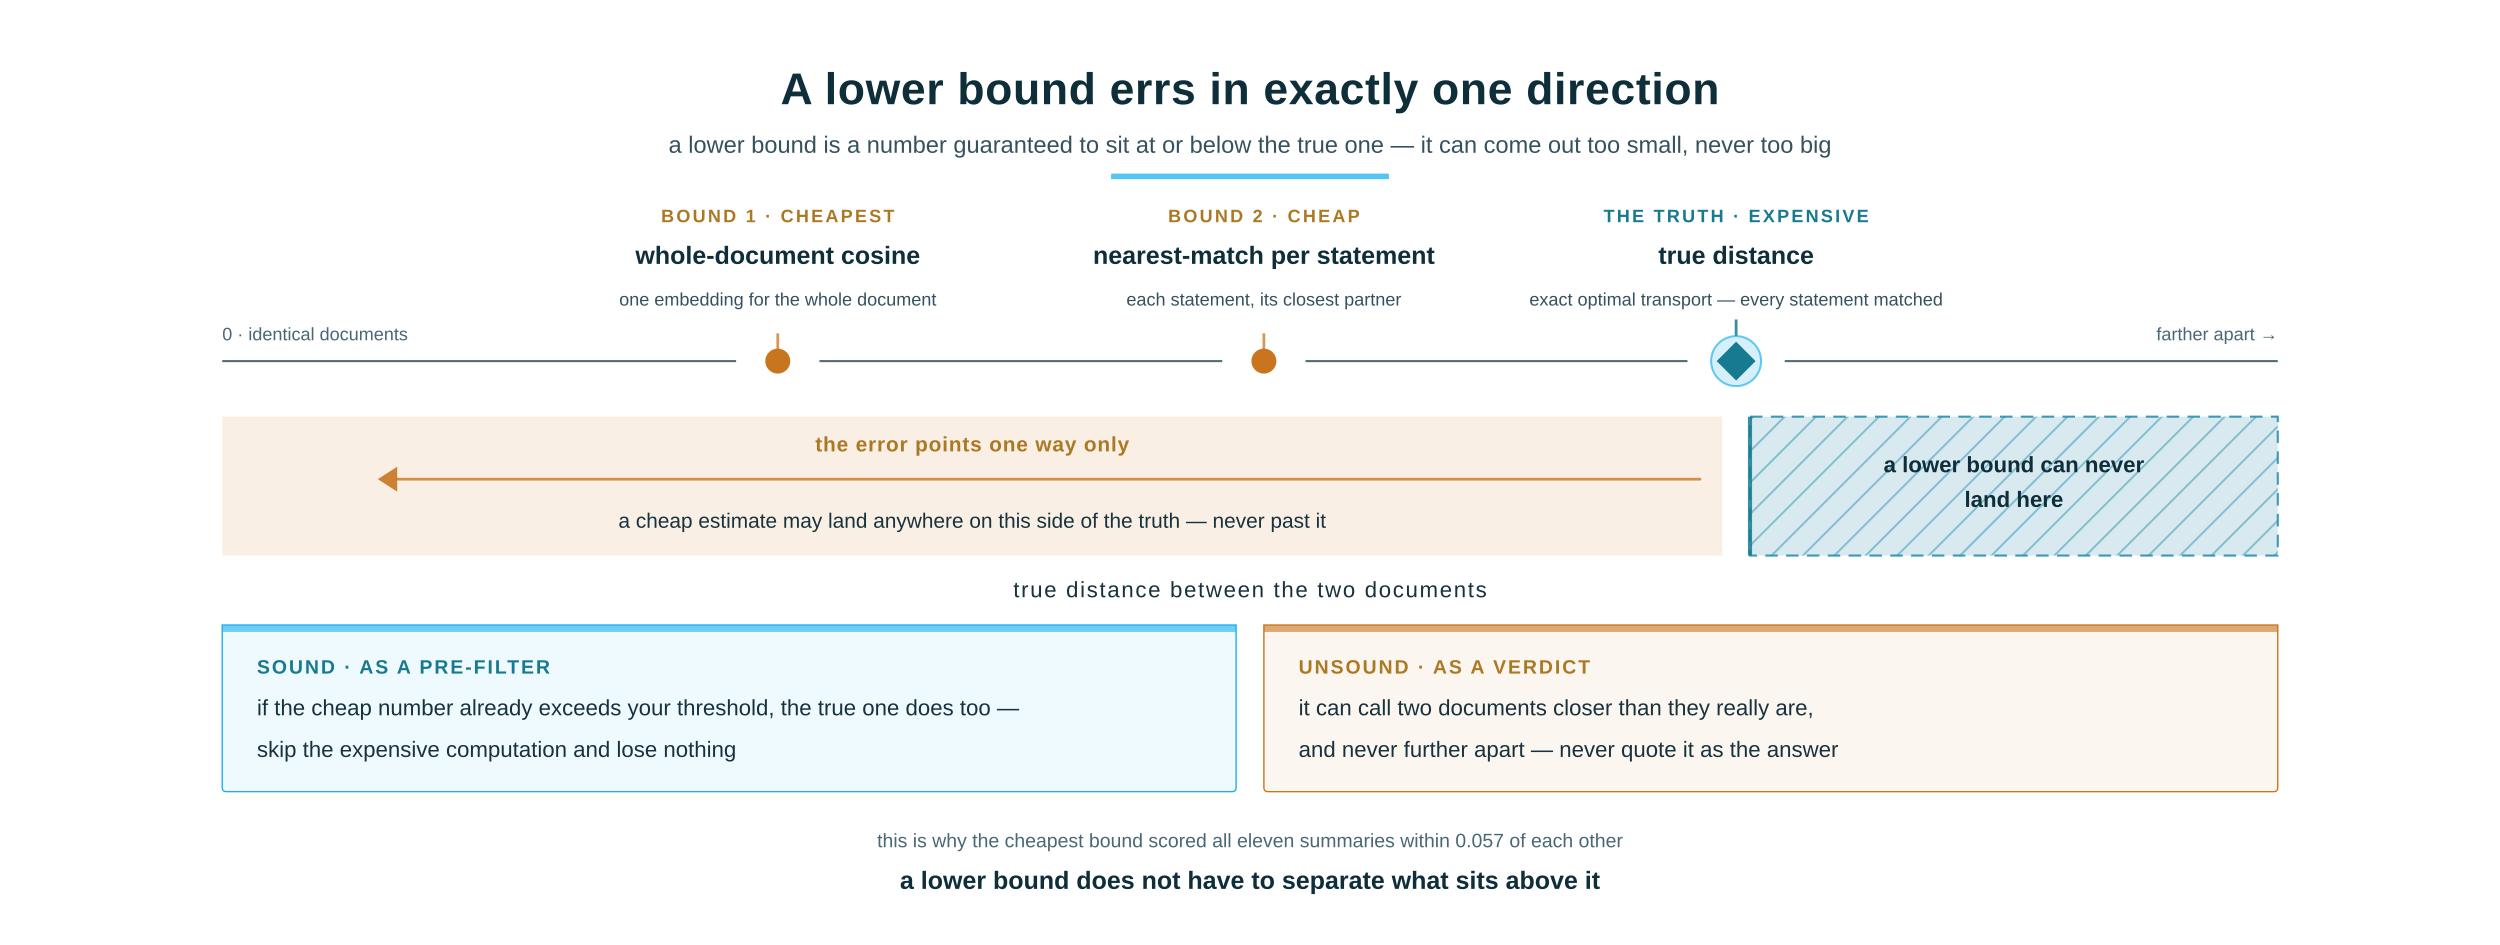
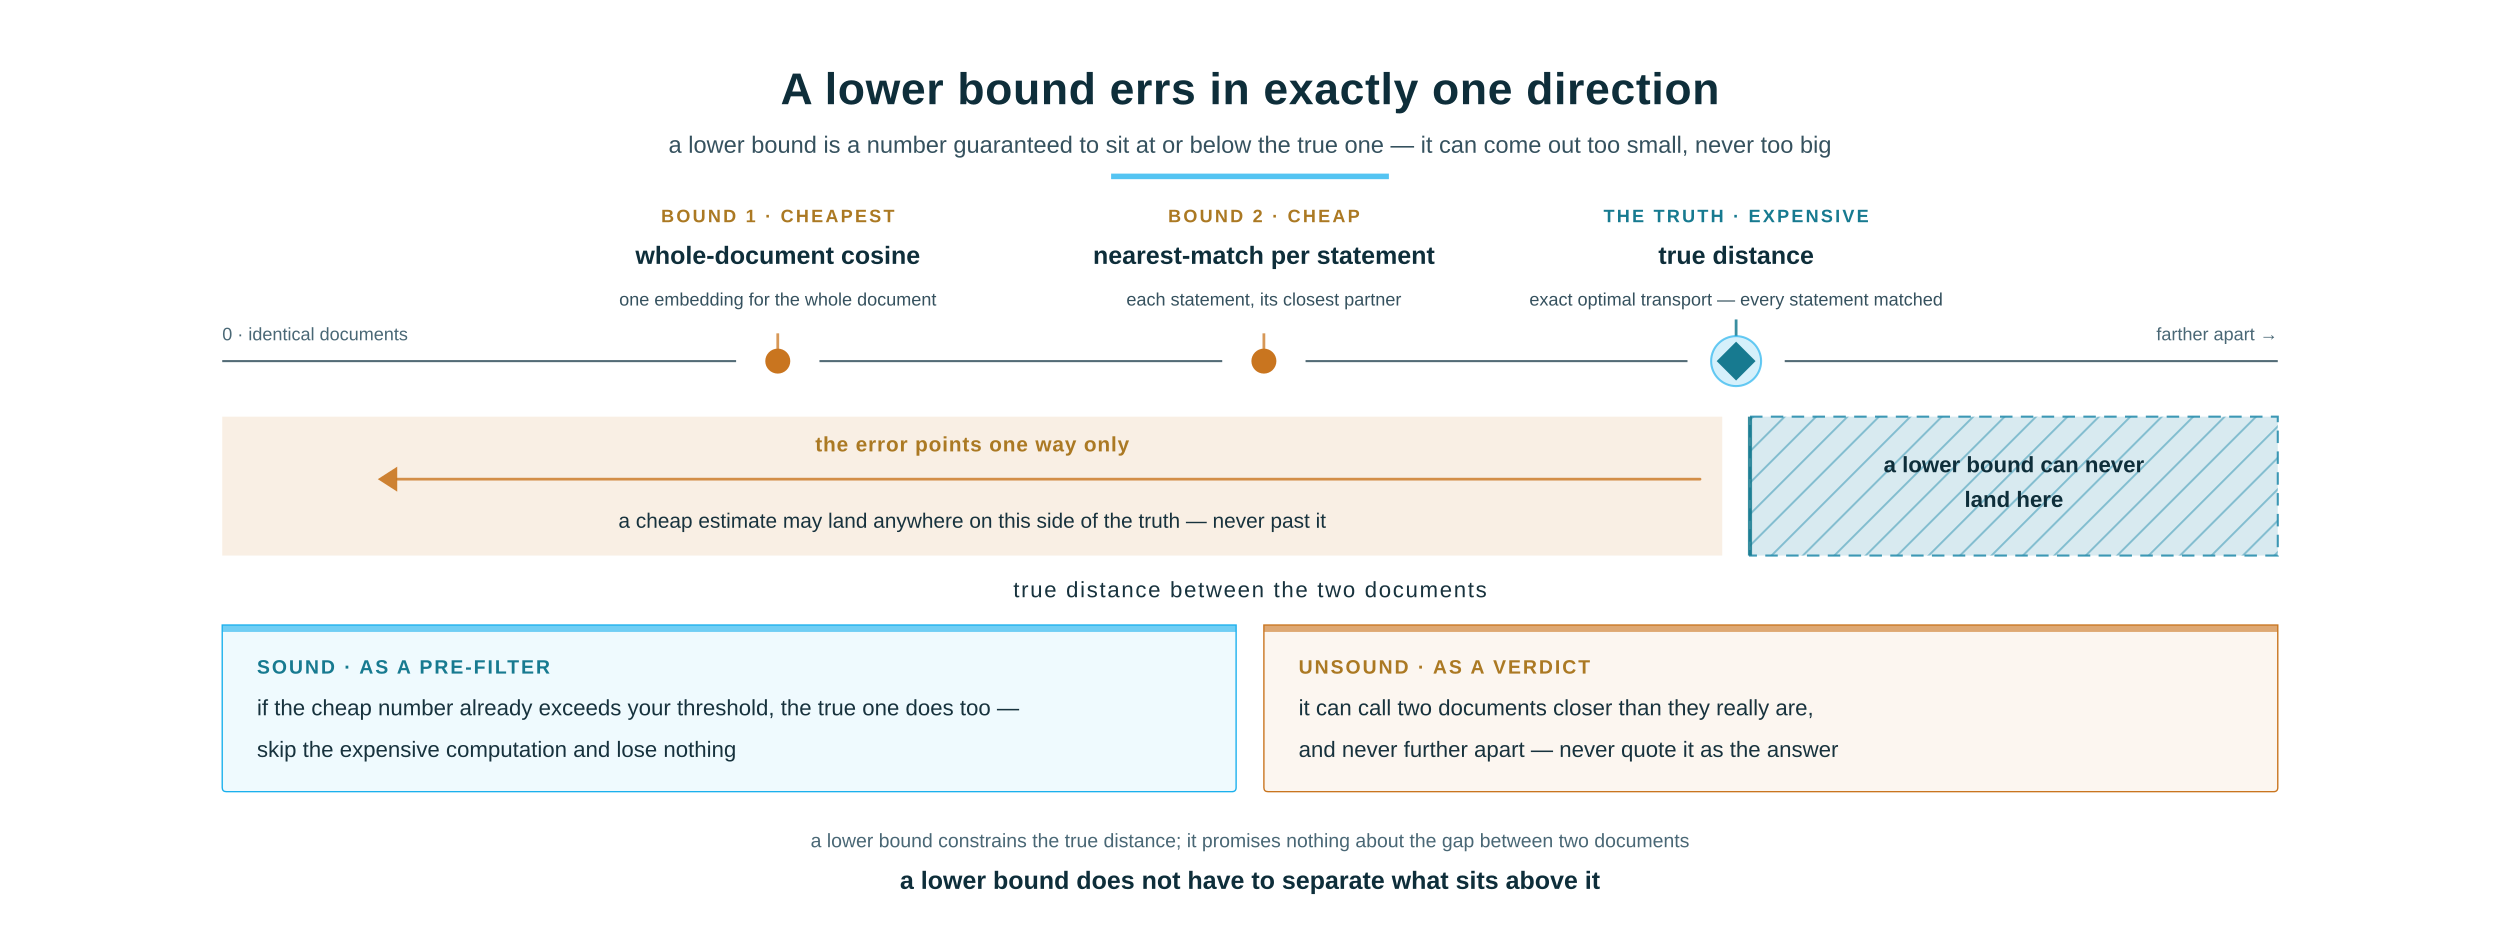
<svg xmlns="http://www.w3.org/2000/svg" viewBox="0 0 1800 680" preserveAspectRatio="xMidYMid meet">
  <style>
    .fg-1 { fill: #0e2e3a; }
    .fg-2 { fill: #17323d; }
    .fg-3 { fill: #35515e; }
    .fg-4 { fill: #496775; }
    .accent-1 { fill: #177a90; }
    .accent-2 { fill: #ab7923; }
    .on-fill { fill: transparent; }
    .plate { fill: transparent; }
    .rule-bar { fill: #1bb0ed; fill-opacity: 0.75; }
    .axis-stroke { stroke: #35515e; stroke-opacity: 0.85; fill: none; }
    .zone-allowed { fill: #c9751f; fill-opacity: 0.12; }
    .zone-forbidden { fill: #298ead; fill-opacity: 0.18; stroke: #298ead; stroke-opacity: 0.9; stroke-width: 1.5; stroke-dasharray: 9 6; }
    .hatch-line { stroke: #298ead; stroke-opacity: 0.9; }
    .wall-true { stroke: #177a90; stroke-opacity: 0.85; fill: none; }
    .stem-est { stroke: #c9751f; stroke-opacity: 0.75; fill: none; }
    .dot-est { fill: #c9751f; stroke: transparent; stroke-width: 2; }
    .halo-true { fill: #1bb0ed; fill-opacity: 0.18; stroke: #1bb0ed; stroke-opacity: 0.65; stroke-width: 1.5; }
    .dot-true { fill: #177a90; }
    .card-sound { fill: #1bb0ed; fill-opacity: 0.07; stroke: #1bb0ed; stroke-width: 1; }
    .card-unsound { fill: #c9751f; fill-opacity: 0.07; stroke: #c9751f; stroke-width: 1; }
    .bar-sound { fill: #1bb0ed; }
    .bar-unsound { fill: #c9751f; }
    .arrow-stroke { stroke: #c9751f; fill: none; }
    .arrow-fill { fill: #c9751f; }
    @media (prefers-color-scheme: dark) {
      .fg-1 { fill: #e6f4f9; }
      .fg-2 { fill: #c2dde8; }
      .fg-3 { fill: #a1bdca; }
      .fg-4 { fill: #8aa8b6; }
      .accent-1 { fill: #6fd2e8; }
      .accent-2 { fill: #dcaa54; }
      .on-fill { fill: #08161f; }
      .plate { fill: #08161f; }
      .rule-bar { fill: #12a7e4; fill-opacity: 0.75; }
      .axis-stroke { stroke: #a1bdca; stroke-opacity: 0.85; fill: none; }
      .zone-allowed { fill: #e08c36; fill-opacity: 0.12; }
      .zone-forbidden { fill: #1f6b82; fill-opacity: 0.18; stroke: #1f6b82; stroke-opacity: 0.9; stroke-width: 1.5; stroke-dasharray: 9 6; }
      .hatch-line { stroke: #1f6b82; stroke-opacity: 0.9; }
      .wall-true { stroke: #6fd2e8; stroke-opacity: 0.85; fill: none; }
      .stem-est { stroke: #e08c36; stroke-opacity: 0.75; fill: none; }
      .dot-est { fill: #e08c36; stroke: #08161f; stroke-width: 2; }
      .halo-true { fill: #12a7e4; fill-opacity: 0.18; stroke: #12a7e4; stroke-opacity: 0.65; stroke-width: 1.5; }
      .dot-true { fill: #6fd2e8; }
      .card-sound { fill: #12a7e4; fill-opacity: 0.07; stroke: #12a7e4; stroke-width: 1; }
      .card-unsound { fill: #e08c36; fill-opacity: 0.07; stroke: #e08c36; stroke-width: 1; }
      .bar-sound { fill: #12a7e4; }
      .bar-unsound { fill: #e08c36; }
      .arrow-stroke { stroke: #e08c36; fill: none; }
      .arrow-fill { fill: #e08c36; }
    }
  </style>
  <defs>
    <pattern id="hatch-forbidden" width="16" height="16" patternUnits="userSpaceOnUse" patternTransform="rotate(45)">
      <line class="hatch-line" x1="0" y1="0" x2="0" y2="16" stroke-width="3" />
    </pattern>
    <pattern id="grid-pat-100" width="100" height="100" patternUnits="userSpaceOnUse">
      <path d="M 100 0 L 0 0 0 100" fill="none" stroke="red" stroke-width="0.6" />
    </pattern>
    <pattern id="grid-pat-20" width="20" height="20" patternUnits="userSpaceOnUse">
      <path d="M 20 0 L 0 0 0 20" fill="none" stroke="red" stroke-width="0.35" />
    </pattern>
    <pattern id="grid-pat-5" width="5" height="5" patternUnits="userSpaceOnUse">
      <path d="M 5 0 L 0 0 0 5" fill="none" stroke="red" stroke-width="0.15" />
    </pattern>
  </defs>
  <g id="grid-100" display="none">
    <rect x="0" y="0" width="1800" height="680" fill="url(#grid-pat-100)" />
  </g>
  <g id="grid-20" display="none">
    <rect x="0" y="0" width="1800" height="680" fill="url(#grid-pat-20)" />
  </g>
  <g id="grid-5" display="none">
    <rect x="0" y="0" width="1800" height="680" fill="url(#grid-pat-5)" />
  </g>
  <g id="guide-grid" display="none">
    <line x1="160" y1="0" x2="160" y2="680" stroke="red" stroke-width="0.5" />
    <line x1="560" y1="0" x2="560" y2="680" stroke="red" stroke-width="0.5" />
    <line x1="890" y1="0" x2="890" y2="680" stroke="red" stroke-width="0.5" />
    <line x1="910" y1="0" x2="910" y2="680" stroke="red" stroke-width="0.5" />
    <line x1="1250" y1="0" x2="1250" y2="680" stroke="red" stroke-width="0.5" />
    <line x1="1640" y1="0" x2="1640" y2="680" stroke="red" stroke-width="0.5" />
    <line x1="0" y1="260" x2="1800" y2="260" stroke="red" stroke-width="0.5" />
    <line x1="0" y1="300" x2="1800" y2="300" stroke="red" stroke-width="0.5" />
    <line x1="0" y1="400" x2="1800" y2="400" stroke="red" stroke-width="0.5" />
    <line x1="0" y1="450" x2="1800" y2="450" stroke="red" stroke-width="0.5" />
    <line x1="0" y1="570" x2="1800" y2="570" stroke="red" stroke-width="0.5" />
  </g>
  <g id="background">
    <rect id="plate" class="plate" x="0" y="0" width="1800" height="680" fill="transparent" />
    <g id="shape-zone-allowed">
      <rect class="zone-allowed" x="160" y="300" width="1080" height="100" />
    </g>
    <g id="shape-zone-forbidden">
      <rect class="zone-forbidden" x="1260" y="300" width="380" height="100" />
      <rect x="1260" y="300" width="380" height="100" fill="url(#hatch-forbidden)" opacity="0.5" />
      <line class="wall-true" x1="1260" y1="300" x2="1260" y2="400" stroke-width="3" />
    </g>
  </g>
  <g id="nodes">
    <g id="shape-axis-a">
      <line class="axis-stroke" x1="160" y1="260" x2="530" y2="260" stroke-width="1.5" />
    </g>
    <g id="shape-axis-b">
      <line class="axis-stroke" x1="590" y1="260" x2="880" y2="260" stroke-width="1.5" />
    </g>
    <g id="shape-axis-c">
      <line class="axis-stroke" x1="940" y1="260" x2="1215" y2="260" stroke-width="1.5" />
    </g>
    <g id="shape-axis-d">
      <line class="axis-stroke" x1="1285" y1="260" x2="1640" y2="260" stroke-width="1.5" />
    </g>
    <g id="shape-marker-rung-1">
      <line class="stem-est" x1="560" y1="240" x2="560" y2="252" stroke-width="2" />
      <circle class="dot-est" cx="560" cy="260" r="9" />
    </g>
    <g id="shape-marker-rung-2">
      <line class="stem-est" x1="910" y1="240" x2="910" y2="252" stroke-width="2" />
      <circle class="dot-est" cx="910" cy="260" r="9" />
    </g>
    <g id="shape-marker-true">
      <line class="wall-true" x1="1250" y1="230" x2="1250" y2="242" stroke-width="2" />
      <circle class="halo-true" cx="1250" cy="260" r="18" />
      <polygon class="dot-true" points="1250,246 1264,260 1250,274 1236,260" />
    </g>
    <g id="card-sound">
      <path class="card-sound" d="M160.0,450.0 H890.0 V567.0 Q890.0,570.0 887.0,570.0 H163.0 Q160.0,570.0 160.0,567.0 Z" />
      <rect class="bar-sound" x="160" y="450" width="730" height="5" opacity="0.6" />
    </g>
    <g id="card-unsound">
      <path class="card-unsound" d="M910.0,450.0 H1640.0 V567.0 Q1640.0,570.0 1637.0,570.0 H913.0 Q910.0,570.0 910.0,567.0 Z" />
      <rect class="bar-unsound" x="910" y="450" width="730" height="5" opacity="0.6" />
    </g>
  </g>
  <g id="connectors">
    <path class="arrow-stroke" d="M1224.00,345.00 L286.00,345.00" stroke-width="2" opacity="0.8" stroke-linejoin="round" stroke-linecap="round" />
    <polygon class="arrow-fill" points="272.00,345.00 286.00,354.00 286.00,336.00" opacity="0.9" />
  </g>
  <g id="content">
    <g id="header">
      <text class="fg-1" x="900" y="75" font-family="Segoe UI, Arial, sans-serif" font-size="32" font-weight="700" letter-spacing="0.5" text-anchor="middle">A lower bound errs in exactly one direction</text>
      <text class="fg-3" x="900" y="110" font-family="Segoe UI, Arial, sans-serif" font-size="17" text-anchor="middle">a lower bound is a number guaranteed to sit at or below the true one — it can come out too small, never too big</text>
      <rect class="rule-bar" x="800" y="125" width="200" height="4" />
    </g>
    <g id="label-rung-1">
      <text class="accent-2" x="560" y="160" font-family="Segoe UI, Arial, sans-serif" font-size="13" font-weight="700" letter-spacing="1.6" text-anchor="middle">BOUND 1 · CHEAPEST</text>
      <text class="fg-1" x="560" y="190" font-family="Segoe UI, Arial, sans-serif" font-size="18" font-weight="700" text-anchor="middle">whole-document cosine</text>
      <text class="fg-3" x="560" y="220" font-family="Segoe UI, Arial, sans-serif" font-size="13" text-anchor="middle">one embedding for the whole document</text>
    </g>
    <g id="label-rung-2">
      <text class="accent-2" x="910" y="160" font-family="Segoe UI, Arial, sans-serif" font-size="13" font-weight="700" letter-spacing="1.6" text-anchor="middle">BOUND 2 · CHEAP</text>
      <text class="fg-1" x="910" y="190" font-family="Segoe UI, Arial, sans-serif" font-size="18" font-weight="700" text-anchor="middle">nearest-match per statement</text>
      <text class="fg-3" x="910" y="220" font-family="Segoe UI, Arial, sans-serif" font-size="13" text-anchor="middle">each statement, its closest partner</text>
    </g>
    <g id="label-true">
      <text class="accent-1" x="1250" y="160" font-family="Segoe UI, Arial, sans-serif" font-size="13" font-weight="700" letter-spacing="1.6" text-anchor="middle">THE TRUTH · EXPENSIVE</text>
      <text class="fg-1" x="1250" y="190" font-family="Segoe UI, Arial, sans-serif" font-size="18" font-weight="700" text-anchor="middle">true distance</text>
      <text class="fg-3" x="1250" y="220" font-family="Segoe UI, Arial, sans-serif" font-size="13" text-anchor="middle">exact optimal transport — every statement matched</text>
    </g>
    <g id="axis-labels">
      <text class="fg-4" x="160" y="245" font-family="Segoe UI, Arial, sans-serif" font-size="13" text-anchor="start">0 · identical documents</text>
      <text class="fg-4" x="1640" y="245" font-family="Segoe UI, Arial, sans-serif" font-size="13" text-anchor="end">farther apart →</text>
      <text class="fg-2" x="900" y="430" font-family="Segoe UI, Arial, sans-serif" font-size="16" letter-spacing="1.2" text-anchor="middle">true distance between the two documents</text>
    </g>
    <g id="zone-text">
      <text class="accent-2" x="700" y="325" font-family="Segoe UI, Arial, sans-serif" font-size="15" font-weight="700" letter-spacing="0.6" text-anchor="middle">the error points one way only</text>
      <text class="fg-2" x="700" y="380" font-family="Segoe UI, Arial, sans-serif" font-size="15" text-anchor="middle">a cheap estimate may land anywhere on this side of the truth — never past it</text>
      <text class="fg-1" x="1450" y="340" font-family="Segoe UI, Arial, sans-serif" font-size="16" font-weight="700" text-anchor="middle">a lower bound can never</text>
      <text class="fg-1" x="1450" y="365" font-family="Segoe UI, Arial, sans-serif" font-size="16" font-weight="700" text-anchor="middle">land here</text>
    </g>
    <g id="text-verdict-sound">
      <text class="accent-1" x="185" y="485" font-family="Segoe UI, Arial, sans-serif" font-size="14" font-weight="700" letter-spacing="1.4" text-anchor="start">SOUND · AS A PRE-FILTER</text>
      <text class="fg-2" x="185" y="515" font-family="Segoe UI, Arial, sans-serif" font-size="16" text-anchor="start">if the cheap number already exceeds your threshold, the true one does too —</text>
      <text class="fg-2" x="185" y="545" font-family="Segoe UI, Arial, sans-serif" font-size="16" text-anchor="start">skip the expensive computation and lose nothing</text>
    </g>
    <g id="text-verdict-unsound">
      <text class="accent-2" x="935" y="485" font-family="Segoe UI, Arial, sans-serif" font-size="14" font-weight="700" letter-spacing="1.4" text-anchor="start">UNSOUND · AS A VERDICT</text>
      <text class="fg-2" x="935" y="515" font-family="Segoe UI, Arial, sans-serif" font-size="16" text-anchor="start">it can call two documents closer than they really are,</text>
      <text class="fg-2" x="935" y="545" font-family="Segoe UI, Arial, sans-serif" font-size="16" text-anchor="start">and never further apart — never quote it as the answer</text>
    </g>
    <g id="footer">
-       <text class="fg-4" x="900" y="610" font-family="Segoe UI, Arial, sans-serif" font-size="14" text-anchor="middle">this is why the cheapest bound scored all eleven summaries within 0.057 of each other</text>
+       <text class="fg-4" x="900" y="610" font-family="Segoe UI, Arial, sans-serif" font-size="14" text-anchor="middle">a lower bound constrains the true distance; it promises nothing about the gap between two documents</text>
      <text class="fg-1" x="900" y="640" font-family="Segoe UI, Arial, sans-serif" font-size="18" font-weight="600" text-anchor="middle">a lower bound does not have to separate what sits above it</text>
    </g>
  </g>
  <g id="callouts">
  </g>
</svg>
